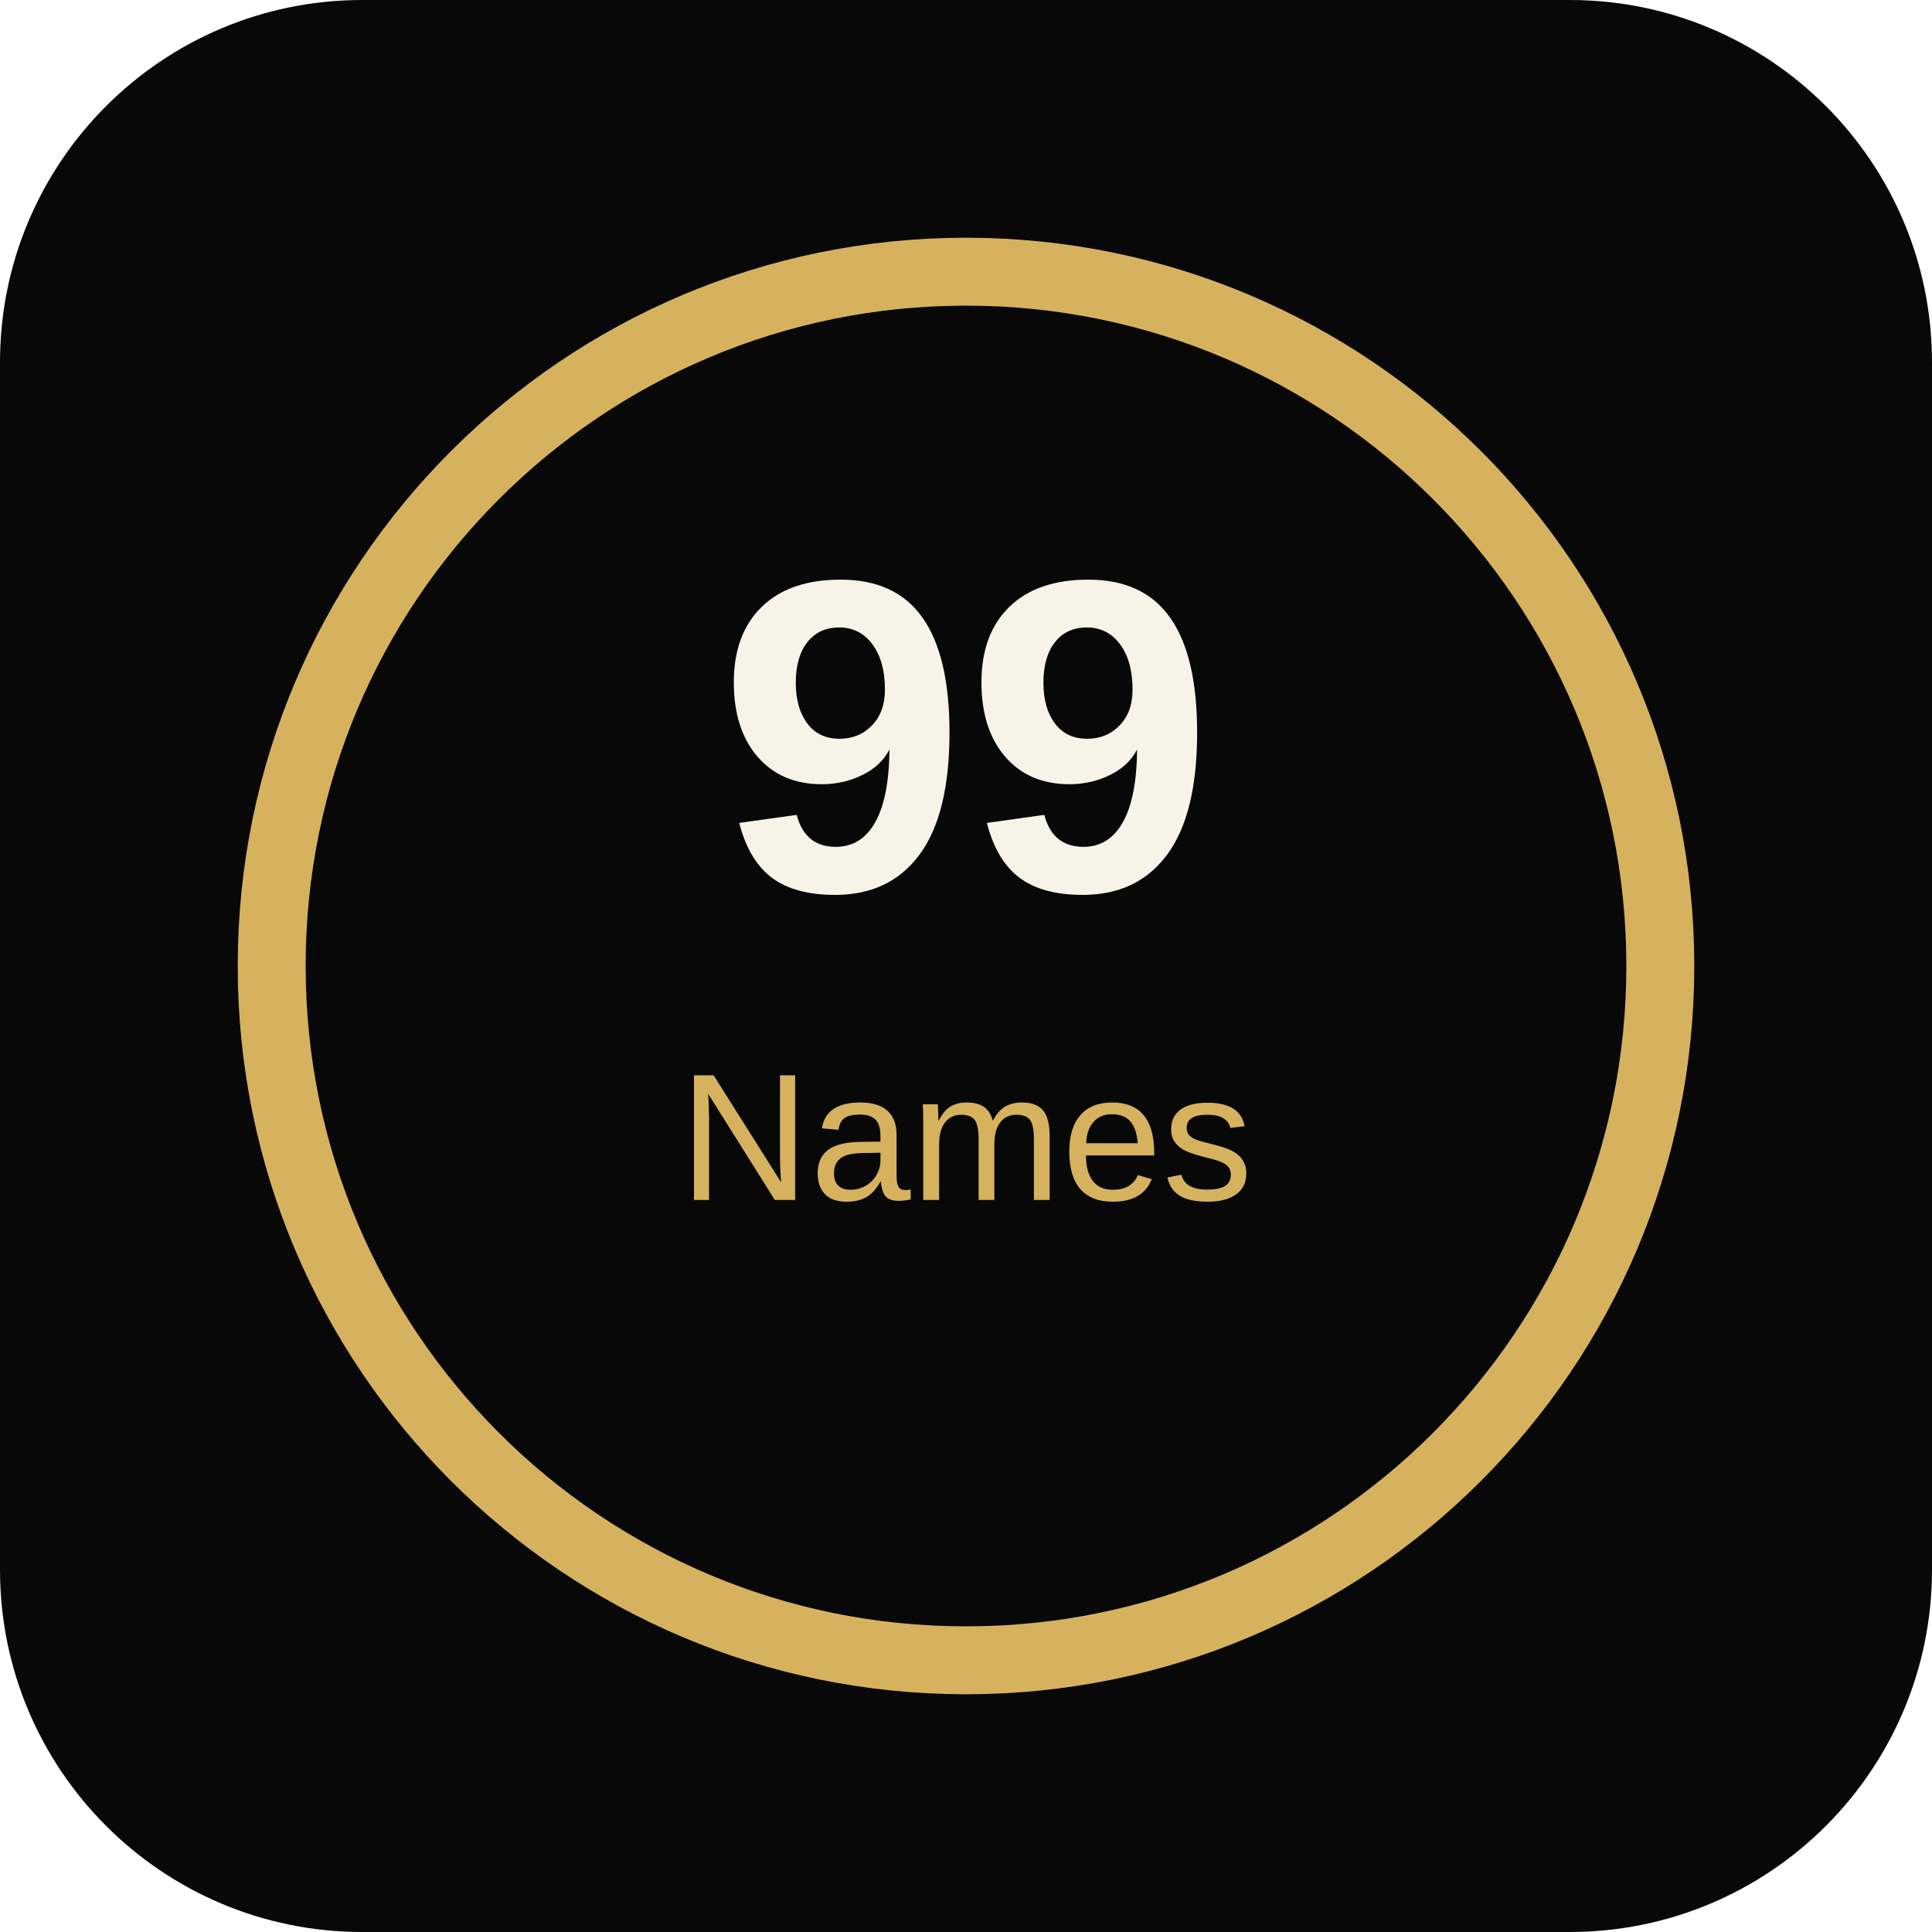
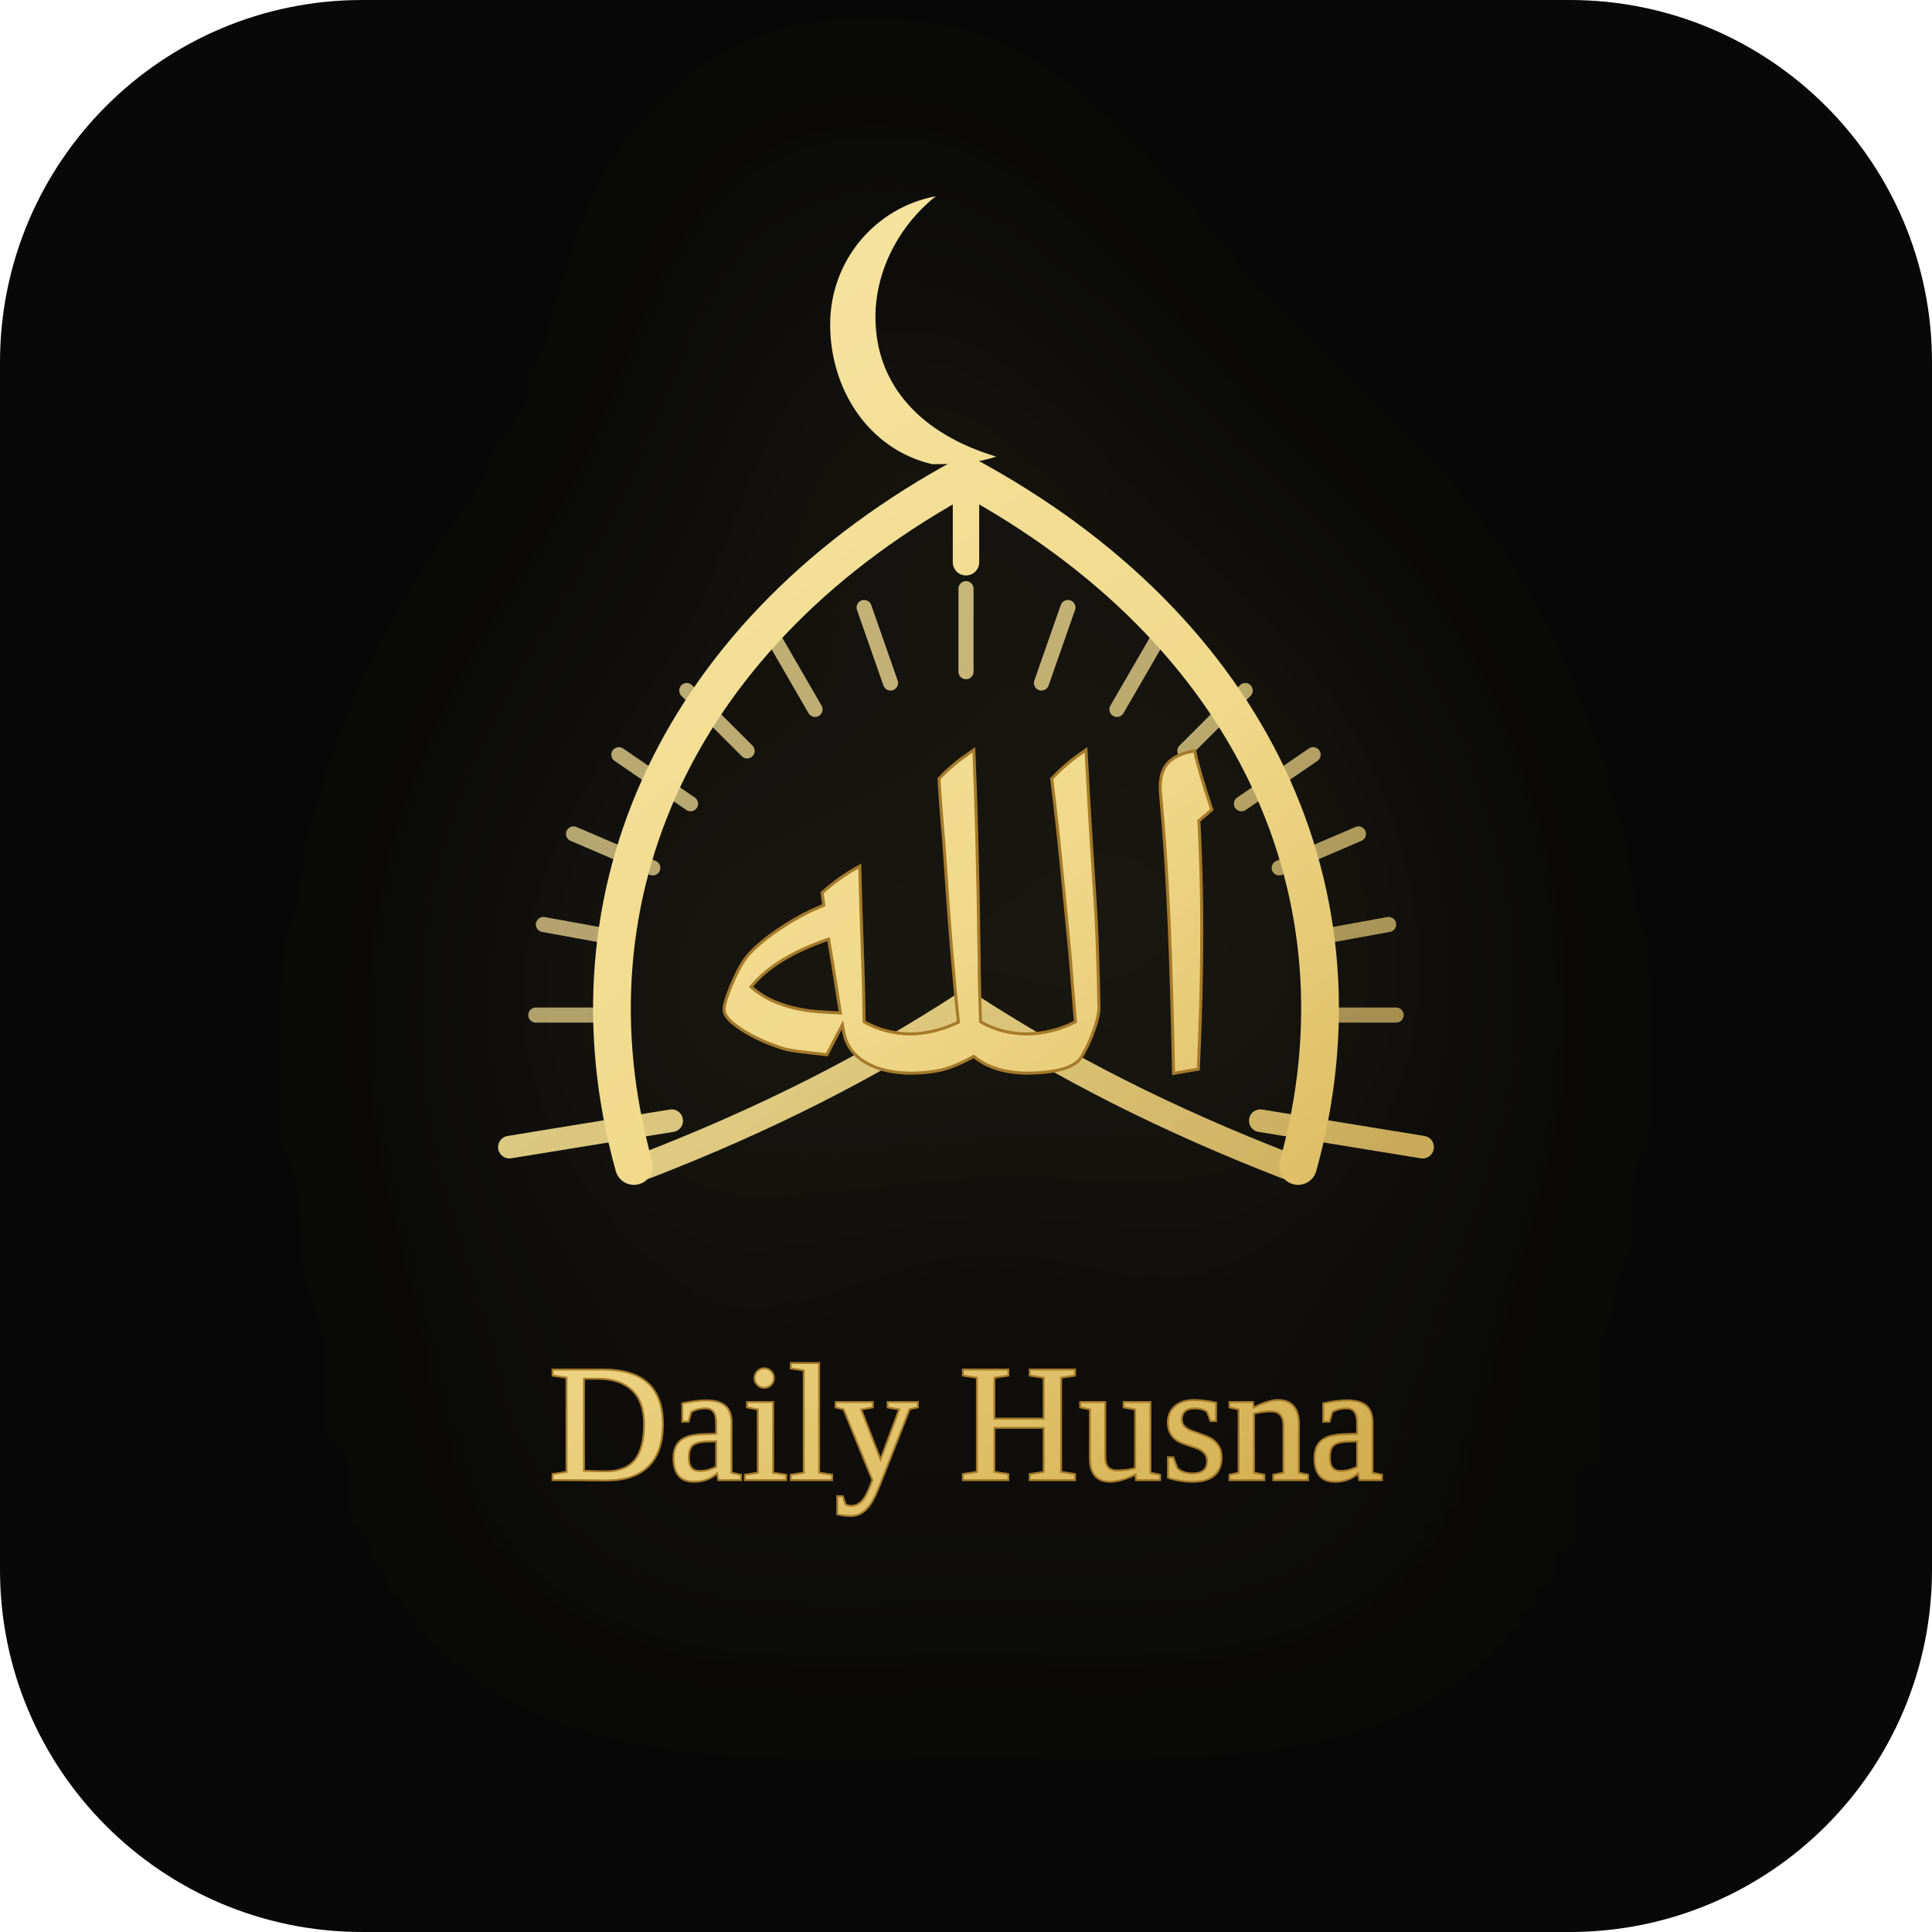
- <svg xmlns="http://www.w3.org/2000/svg" viewBox="0 0 512 512" role="img" aria-label="99 Names icon">
+ <svg xmlns="http://www.w3.org/2000/svg" viewBox="0 0 512 512" role="img" aria-labelledby="title desc">
+   <defs>
+     <linearGradient id="gold" x1="96" y1="64" x2="416" y2="448" gradientUnits="userSpaceOnUse">
+       <stop offset="0" stop-color="#F8E7A8" />
+       <stop offset="0.48" stop-color="#F0D98A" />
+       <stop offset="1" stop-color="#C79B37" />
+     </linearGradient>
+     <filter id="glow" x="-30%" y="-30%" width="160%" height="160%">
+       <feDropShadow dx="0" dy="0" stdDeviation="18" flood-color="#F3D77B" flood-opacity="0.65" />
+       <feDropShadow dx="0" dy="0" stdDeviation="40" flood-color="#F3D77B" flood-opacity="0.26" />
+     </filter>
+   </defs>
  <rect width="512" height="512" rx="96" fill="#080808" />
-   <circle cx="256" cy="256" r="184" fill="none" stroke="#D6B25E" stroke-width="18" />
-   <text x="256" y="236" text-anchor="middle" font-family="Arial, sans-serif" font-size="118" font-weight="700" fill="#F7F3E8">99</text>
-   <text x="256" y="318" text-anchor="middle" font-family="Arial, sans-serif" font-size="48" fill="#D6B25E">Names</text>
+   <g filter="url(#glow)">
+     <g fill="none" stroke="url(#gold)" stroke-linecap="round" stroke-linejoin="round">
+       <path d="M168 309c-20-72 12-142 88-183 76 41 108 111 88 183" stroke-width="10" />
+       <path d="M171 309c31-12 59-26 85-43 26 17 54 31 85 43" stroke-width="7" opacity="0.92" />
+       <path d="M256 123v26" stroke-width="7" />
+       <path d="M247 123c-17-4-27-20-27-37 0-17 12-31 28-34-10 8-16 20-16 32 0 18 12 31 32 37-6 2-11 2-17 2Z" fill="url(#gold)" stroke="none" />
+       <path d="M178 297l-43 7" stroke-width="6" opacity="0.9" />
+       <path d="M334 297l43 7" stroke-width="6" opacity="0.9" />
+       <path d="M256 178v-22" stroke-width="4" opacity="0.8" />
+       <path d="M236 181l-7-20" stroke-width="4" opacity="0.78" />
+       <path d="M216 188l-11-19" stroke-width="4" opacity="0.76" />
+       <path d="M198 199l-16-16" stroke-width="4" opacity="0.75" />
+       <path d="M183 213l-19-13" stroke-width="4" opacity="0.74" />
+       <path d="M173 230l-21-9" stroke-width="4" opacity="0.73" />
+       <path d="M166 249l-22-4" stroke-width="4" opacity="0.72" />
+       <path d="M165 269h-23" stroke-width="4" opacity="0.71" />
+       <path d="M276 181l7-20" stroke-width="4" opacity="0.78" />
+       <path d="M296 188l11-19" stroke-width="4" opacity="0.76" />
+       <path d="M314 199l16-16" stroke-width="4" opacity="0.75" />
+       <path d="M329 213l19-13" stroke-width="4" opacity="0.74" />
+       <path d="M339 230l21-9" stroke-width="4" opacity="0.73" />
+       <path d="M346 249l22-4" stroke-width="4" opacity="0.72" />
+       <path d="M347 269h23" stroke-width="4" opacity="0.71" />
+     </g>
+     <text x="256" y="284" text-anchor="middle" fill="url(#gold)" stroke="#A57A2A" stroke-width="1.6" paint-order="stroke" font-family="'Noto Naskh Arabic', 'Amiri', 'Scheherazade New', serif" font-size="126" direction="rtl" unicode-bidi="plaintext">الله</text>
+     <text x="256" y="392" text-anchor="middle" fill="url(#gold)" stroke="#A57A2A" stroke-width="1" paint-order="stroke" font-family="Georgia, 'Times New Roman', serif" font-size="44">Daily Husna</text>
+   </g>
</svg>
